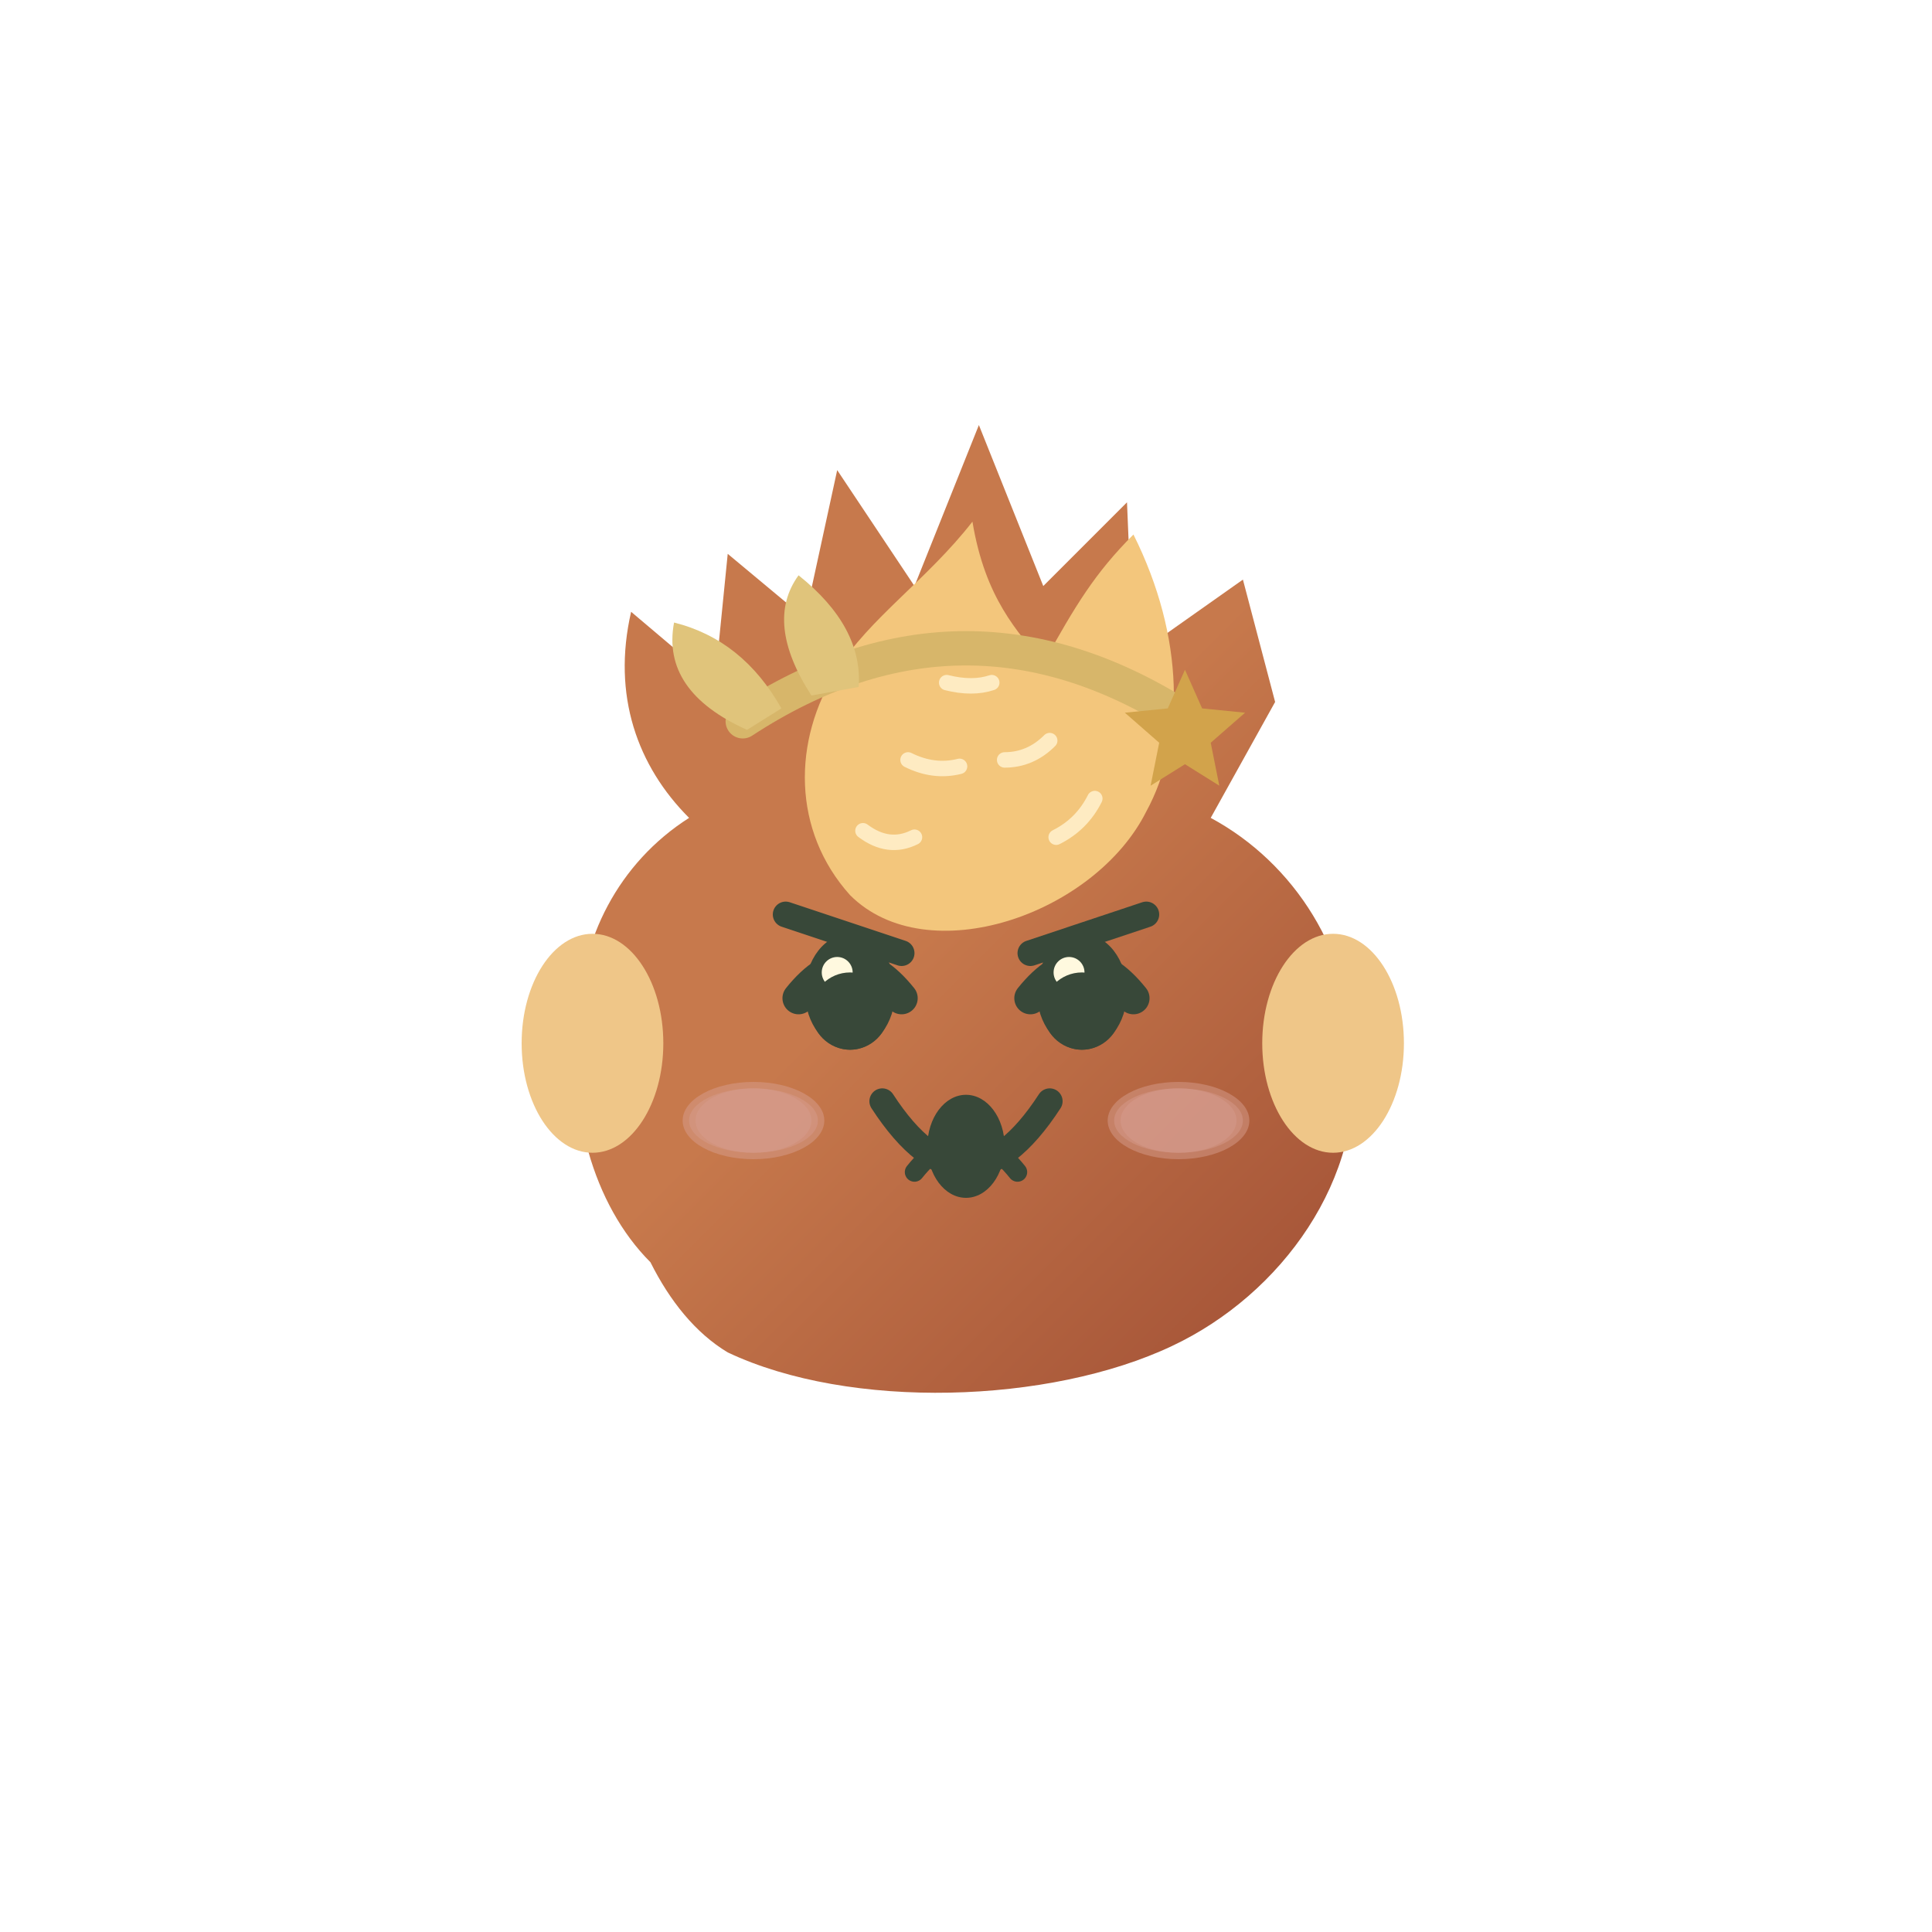
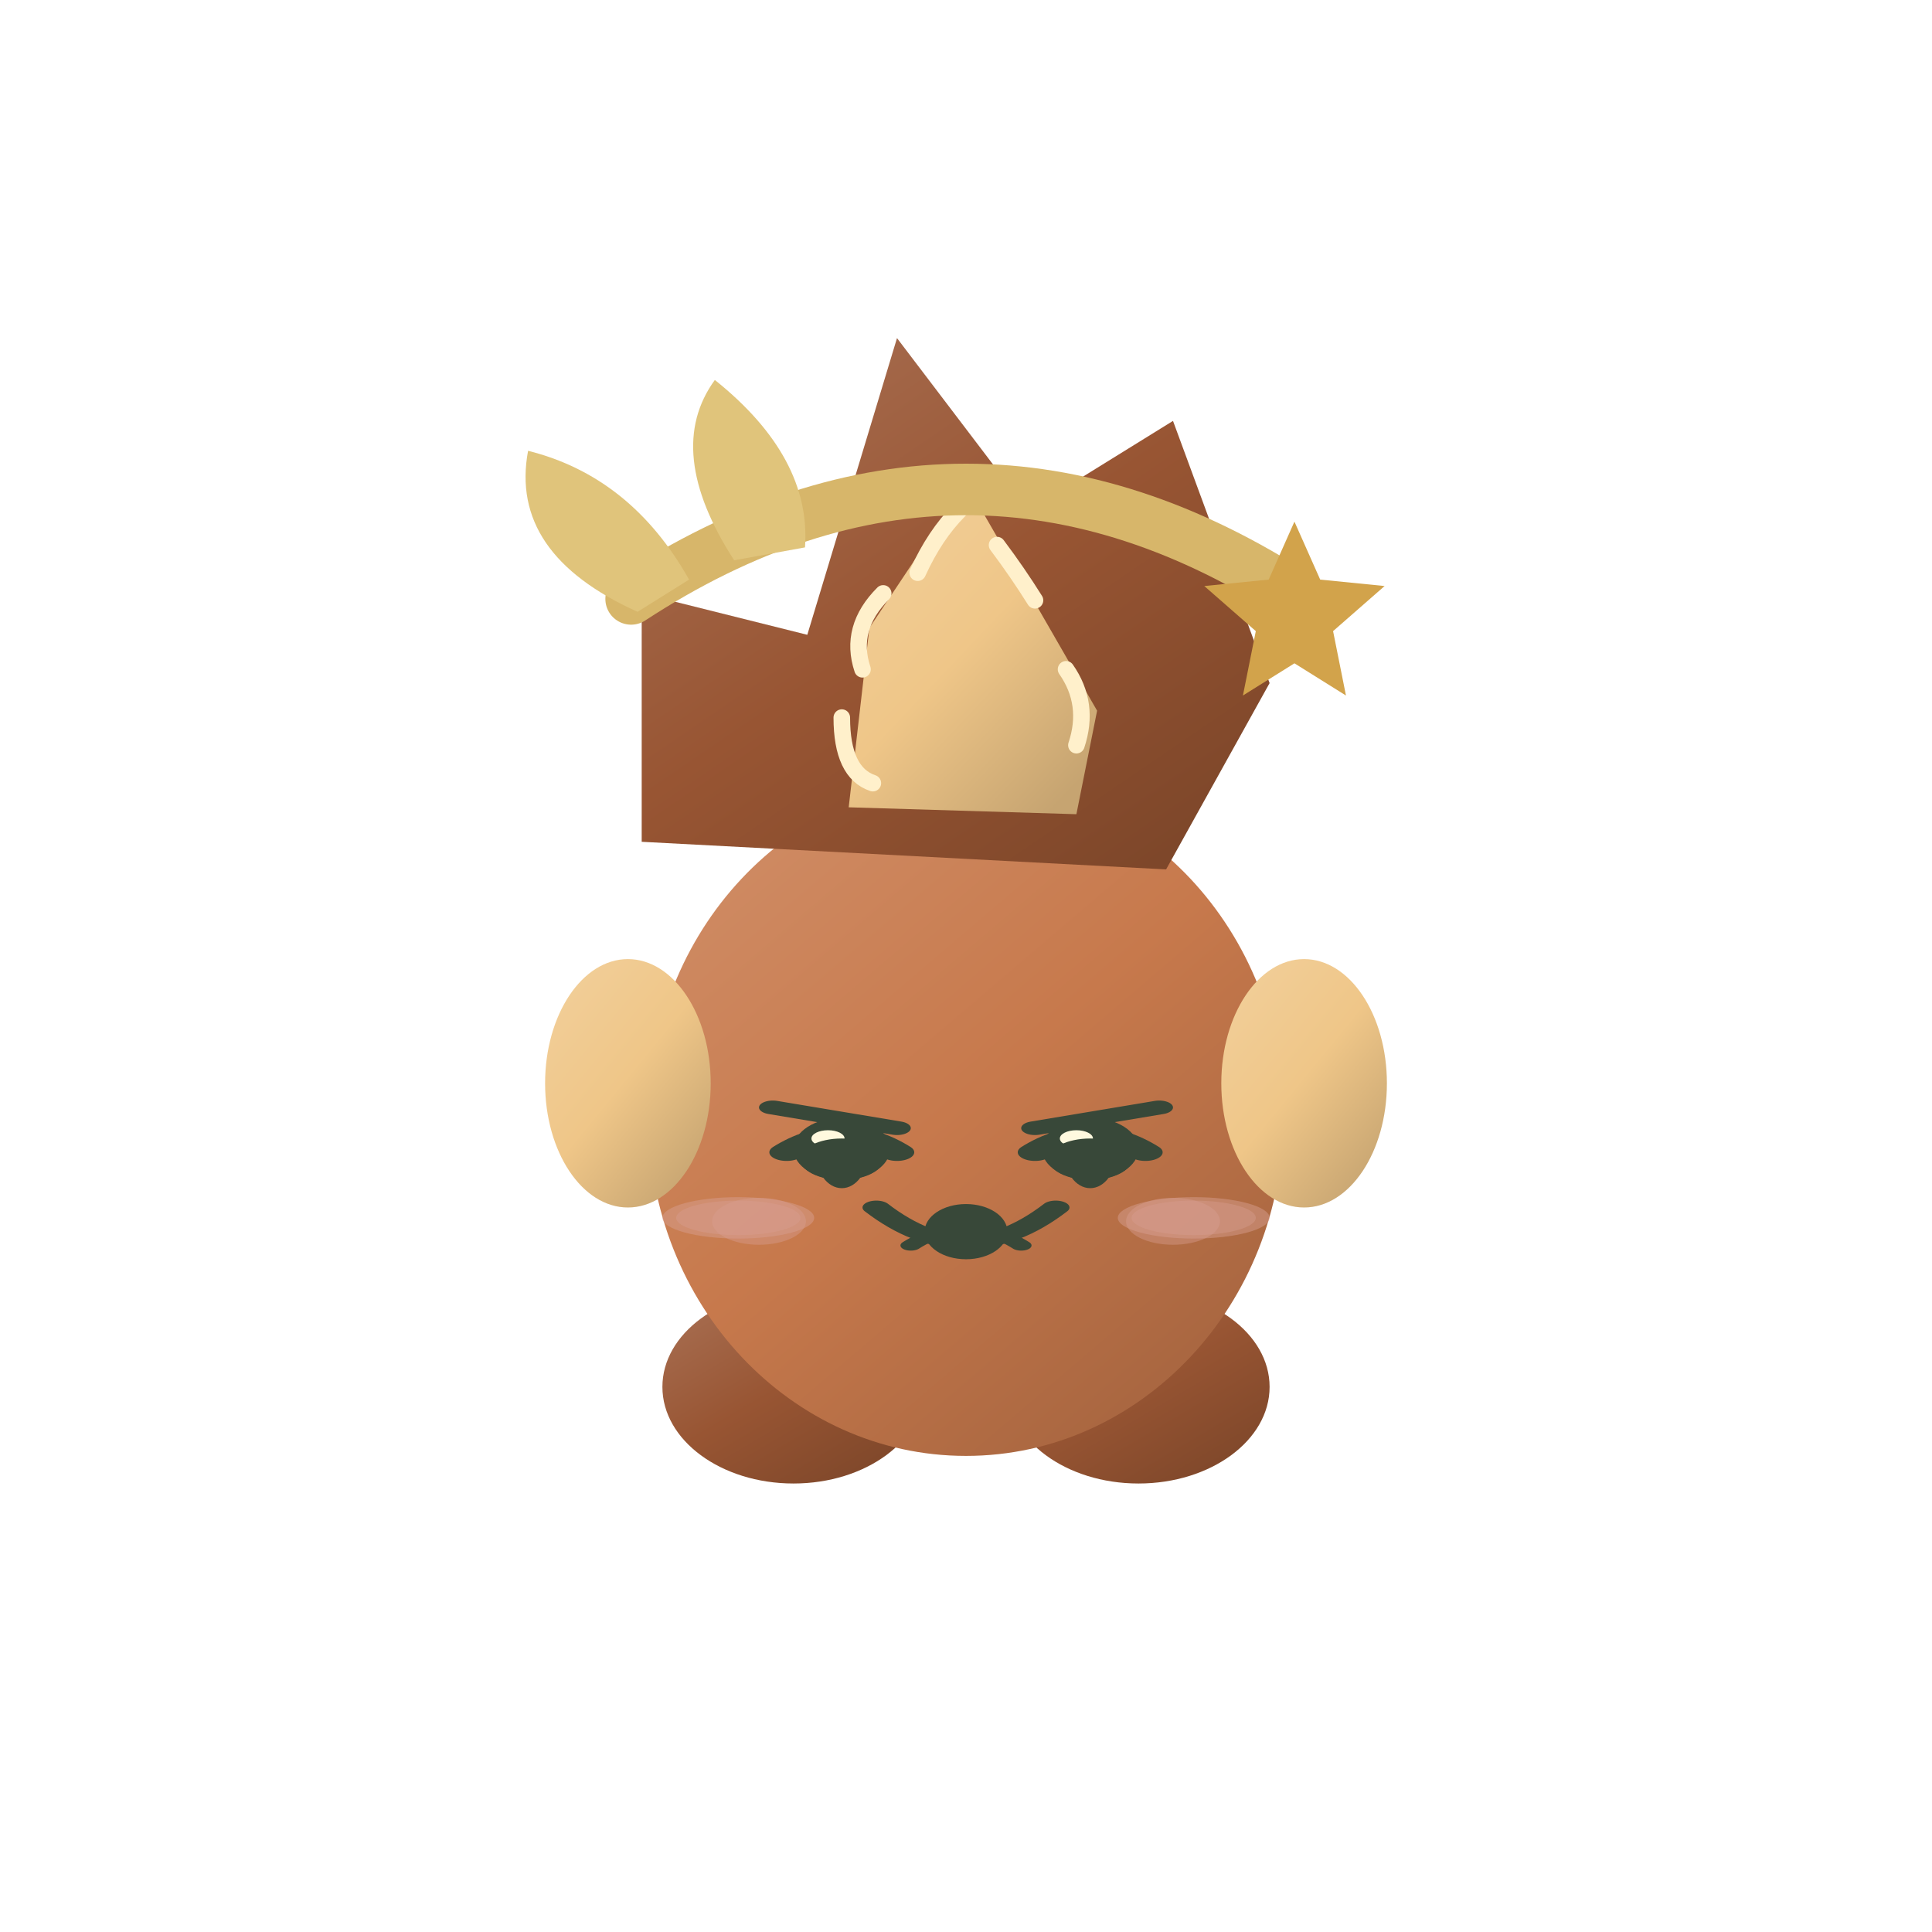
<svg xmlns="http://www.w3.org/2000/svg" width="200" height="200" viewBox="0 0 200 200">
  <defs>
-     <linearGradient id="body-gradient" gradientUnits="objectBoundingBox" x1="0%" y1="0%" x2="80%" y2="100%">
-       <stop offset="0" stop-color="#c7794c" />
-       <stop offset="0.53" stop-color="#c7794c" />
-       <stop offset="1" stop-color="#a65538" />
+     <linearGradient id="gradient-foot-left" gradientUnits="objectBoundingBox" x1="0%" y1="0%" x2="80%" y2="100%">
+       <stop offset="0" stop-color="#aa7256" />
+       <stop offset=".53" stop-color="#985533" />
+       <stop offset="1" stop-color="#7e472a" />
    </linearGradient>
-     <linearGradient id="accent-gradient" gradientUnits="objectBoundingBox" x1="0%" y1="0%" x2="100%" y2="100%">
-       <stop offset="0" stop-color="#efc688" />
-       <stop offset="1" stop-color="#985533" />
+     <linearGradient id="gradient-foot-right" gradientUnits="objectBoundingBox" x1="0%" y1="0%" x2="80%" y2="100%">
+       <stop offset="0" stop-color="#aa7256" />
+       <stop offset=".53" stop-color="#985533" />
+       <stop offset="1" stop-color="#7e472a" />
+     </linearGradient>
+     <linearGradient id="gradient-body-shell" gradientUnits="objectBoundingBox" x1="0%" y1="0%" x2="80%" y2="100%">
+       <stop offset="0" stop-color="#d1906a" />
+       <stop offset=".53" stop-color="#c7794c" />
+       <stop offset="1" stop-color="#a5643f" />
+     </linearGradient>
+     <linearGradient id="gradient-flame" gradientUnits="objectBoundingBox" x1="0%" y1="0%" x2="80%" y2="100%">
+       <stop offset="0" stop-color="#aa7256" />
+       <stop offset=".53" stop-color="#985533" />
+       <stop offset="1" stop-color="#7e472a" />
+     </linearGradient>
+     <linearGradient id="gradient-flame-core" gradientUnits="objectBoundingBox" x1="0%" y1="0%" x2="80%" y2="100%">
+       <stop offset="0" stop-color="#f2d09c" />
+       <stop offset=".53" stop-color="#efc688" />
+       <stop offset="1" stop-color="#c6a471" />
+     </linearGradient>
+     <linearGradient id="gradient-ear-left" gradientUnits="objectBoundingBox" x1="0%" y1="0%" x2="80%" y2="100%">
+       <stop offset="0" stop-color="#f2d09c" />
+       <stop offset=".53" stop-color="#efc688" />
+       <stop offset="1" stop-color="#c6a471" />
+     </linearGradient>
+     <linearGradient id="gradient-ear-right" gradientUnits="objectBoundingBox" x1="0%" y1="0%" x2="80%" y2="100%">
+       <stop offset="0" stop-color="#f2d09c" />
+       <stop offset=".53" stop-color="#efc688" />
+       <stop offset="1" stop-color="#c6a471" />
    </linearGradient>
  </defs>
-   <g id="body" transform="translate(33.33333 33.33333) scale(0.6666667)">
-     <path id="shell" d="M51 146 C42 137 38 122 40 108 C40 96 46 84 57 77 C49 69 45 58 48 45 L61 56 L63 36 L75 46 L80 23 L92 41 L102 16 L112 41 L125 28 L126 52 L143 40 L148 59 L138 77 C151 84 160 98 160 114 C162 133 149 151 132 159 C113 168 82 169 63 160 C58 157 54 152 51 146 Z" fill="url(#body-gradient)" />
-     <path id="flame-core" d="M82 89 C73 79 73 65 80 54 C85 46 94 40 101 31 C103 43 108 48 112 53 C117 44 120 39 126 33 C134 49 134 65 128 76 C120 92 94 101 82 89 Z" fill="#f3c67c" />
-     <path id="flame-stitches" d="M84 79 q4 3 8 1 M91 68 q4 2 8 1 M97 56 q4 1 7 0 M106 68 q4 0 7 -3 M114 80 q4 -2 6 -6" fill="none" stroke="#fff0cb" stroke-width="2.4" stroke-linecap="round" stroke-linejoin="round" opacity=".88" />
-     <ellipse id="ear-left" cx="42" cy="112" rx="11" ry="17" fill="#efc688" />
-     <ellipse id="ear-right" cx="157" cy="112" rx="11" ry="17" fill="#efc688" />
-     <g id="adornment" transform="translate(33.33333 33.33333) scale(0.6666667)">
-       <path id="crown" d="M48 43 Q100 9 152 43" fill="none" stroke="#d7b66a" stroke-width="8" stroke-linecap="round" />
-       <path id="star" d="M151 31 L155 40 L165 41 L157 48 L159 58 L151 53 L143 58 L145 48 L137 41 L147 40Z" fill="#d2a34b" />
-       <path id="gold-leaf-left" d="M49 45 Q29 36 32 20 Q48 24 57 40Z" fill="#e0c47b" />
-       <path id="gold-leaf-right" d="M64 37 Q53 20 61 9 Q76 21 75 35Z" fill="#e0c47b" />
-     </g>
+   <g id="body" transform="translate(100 100) scale(71.42857)">
+     <ellipse id="foot-left" cx="-0.25" cy="0.61" rx="0.19" ry="0.14" fill="url(#gradient-foot-left)" />
+     <ellipse id="foot-right" cx="0.25" cy="0.61" rx="0.19" ry="0.14" fill="url(#gradient-foot-right)" />
+     <ellipse id="body-shell" cx="0" cy="0.22" rx="0.46" ry="0.49" fill="url(#gradient-body-shell)" />
+     <path id="flame" d="M-.47 -.18L-.47 -.54L-.23 -.48L-.10 -.91L.09 -.66L.30 -.79L.44 -.41L.29 -.14Z" fill="url(#gradient-flame)" />
+     <path id="flame-core" d="M-.17 -.23L-.14 -.49L0 -.70L.19 -.37L.16 -.22Z" fill="url(#gradient-flame-core)" />
+     <ellipse id="ear-left" cx="-0.49" cy="0.17" rx="0.12" ry="0.18" fill="url(#gradient-ear-left)" />
+     <ellipse id="ear-right" cx="0.49" cy="0.17" rx="0.12" ry="0.18" fill="url(#gradient-ear-right)" />
+     <path id="flame-stitches" d="M-.135 -.265Q-.18 -.28 -.18 -.36 M-.15 -.43Q-.17 -.49 -.12 -.54 M-.07 -.57Q-.045 -.625 -.01 -.66 M.045 -.61Q.075 -.57 .10 -.53 M.145 -.43Q.18 -.38 .16 -.32" fill="none" stroke="#fff0cb" stroke-width="0.024" stroke-linecap="round" stroke-linejoin="round" />
  </g>
-   <g id="face-neutral" transform="translate(33.33333 33.33333) scale(0.6666667)">
-     <circle id="neutral-eye-left" cx="82" cy="105" r="6" fill="#384839" />
-     <circle id="neutral-eye-right" cx="118" cy="105" r="6" fill="#384839" />
-     <circle id="neutral-eye-glint-left" cx="80" cy="102" r="1.8" fill="#fff9df" />
-     <circle id="neutral-eye-glint-right" cx="116" cy="102" r="1.8" fill="#fff9df" />
-     <path id="neutral-smile" d="M92 127 Q100 133 108 127" fill="none" stroke="#384839" stroke-width="3" stroke-linecap="round" />
-     <ellipse id="neutral-blush-left" cx="67" cy="124" rx="10" ry="5" fill="#d89e91" opacity=".42" />
-     <ellipse id="neutral-blush-right" cx="133" cy="124" rx="10" ry="5" fill="#d89e91" opacity=".42" />
+   <g id="face-neutral" transform="translate(100 100) scale(71.42857)">
+     <ellipse id="neutral-eye-left" cx="-.18" cy="0.27" rx=".038" ry=".052" fill="#384839" />
+     <ellipse id="neutral-eye-right" cx=".18" cy="0.27" rx=".038" ry=".052" fill="#384839" />
+     <circle id="neutral-eye-glint-left" cx="-.189" cy="0.254" r=".012" fill="#fff9dd" />
+     <circle id="neutral-eye-glint-right" cx=".171" cy="0.254" r=".012" fill="#fff9dd" />
+     <path id="neutral-smile" d="M-.047 0.382Q0 0.42 .047 0.382" fill="none" stroke="#384839" stroke-width=".017" stroke-linecap="round" />
+     <ellipse id="neutral-blush-left" cx="-.30" cy="0.37" rx=".068" ry=".034" fill="#d89e91" opacity=".42" />
+     <ellipse id="neutral-blush-right" cx=".30" cy="0.37" rx=".068" ry=".034" fill="#d89e91" opacity=".42" />
  </g>
-   <g id="face-happy" transform="translate(33.33333 33.33333) scale(0.6666667)">
+   <g id="face-happy" transform="matrix(0.7142857 0 0 0.3571429 28.57143 81.78571)">
    <path id="happy-eye-left" d="M74 105 Q82 95 90 105" fill="none" stroke="#384839" stroke-width="5" stroke-linecap="round" />
    <path id="happy-eye-right" d="M110 105 Q118 95 126 105" fill="none" stroke="#384839" stroke-width="5" stroke-linecap="round" />
    <path id="happy-smile" d="M87 121 Q100 141 113 121" fill="none" stroke="#384839" stroke-width="4" stroke-linecap="round" />
    <ellipse id="happy-blush-left" cx="67" cy="124" rx="11" ry="6" fill="#d89e91" opacity=".48" />
    <ellipse id="happy-blush-right" cx="133" cy="124" rx="11" ry="6" fill="#d89e91" opacity=".48" />
  </g>
-   <g id="face-surprised" transform="translate(33.33333 33.33333) scale(0.6666667)">
+   <g id="face-surprised" transform="matrix(0.7142857 0 0 0.3571429 28.57143 81.78571)">
    <ellipse id="surprised-eye-left" cx="82" cy="104" rx="7" ry="9" fill="#384839" />
    <ellipse id="surprised-eye-right" cx="118" cy="104" rx="7" ry="9" fill="#384839" />
    <circle id="surprised-eye-glint-left" cx="80" cy="101" r="2.4" fill="#fff9df" />
    <circle id="surprised-eye-glint-right" cx="116" cy="101" r="2.4" fill="#fff9df" />
    <ellipse id="surprised-mouth" cx="100" cy="128" rx="6" ry="8" fill="#384839" />
    <ellipse id="surprised-blush-left" cx="67" cy="124" rx="9" ry="5" fill="#d89e91" opacity=".4" />
    <ellipse id="surprised-blush-right" cx="133" cy="124" rx="9" ry="5" fill="#d89e91" opacity=".4" />
  </g>
-   <g id="face-angry" transform="translate(33.33333 33.33333) scale(0.6666667)">
+   <g id="face-angry" transform="matrix(0.7142857 0 0 0.3571429 28.57143 81.78571)">
    <circle id="angry-eye-left" cx="82" cy="107" r="6" fill="#384839" />
    <circle id="angry-eye-right" cx="118" cy="107" r="6" fill="#384839" />
    <path id="angry-brow-left" d="M72 92 L90 98" stroke="#384839" stroke-width="4" stroke-linecap="round" />
    <path id="angry-brow-right" d="M128 92 L110 98" stroke="#384839" stroke-width="4" stroke-linecap="round" />
    <path id="angry-frown" d="M92 132 Q100 122 108 132" fill="none" stroke="#384839" stroke-width="3" stroke-linecap="round" />
  </g>
+   <g id="adornment" transform="translate(33.33333 33.33333) scale(0.6666667)">
+     <path id="crown" d="M48 43 Q100 9 152 43" fill="none" stroke="#d7b66a" stroke-width="8" stroke-linecap="round" />
+     <path id="star" d="M151 31 L155 40 L165 41 L157 48 L159 58 L151 53 L143 58 L145 48 L137 41 L147 40Z" fill="#d2a34b" />
+     <path id="gold-leaf-left" d="M49 45 Q29 36 32 20 Q48 24 57 40Z" fill="#e0c47b" />
+     <path id="gold-leaf-right" d="M64 37 Q53 20 61 9 Q76 21 75 35Z" fill="#e0c47b" />
+   </g>
</svg>
